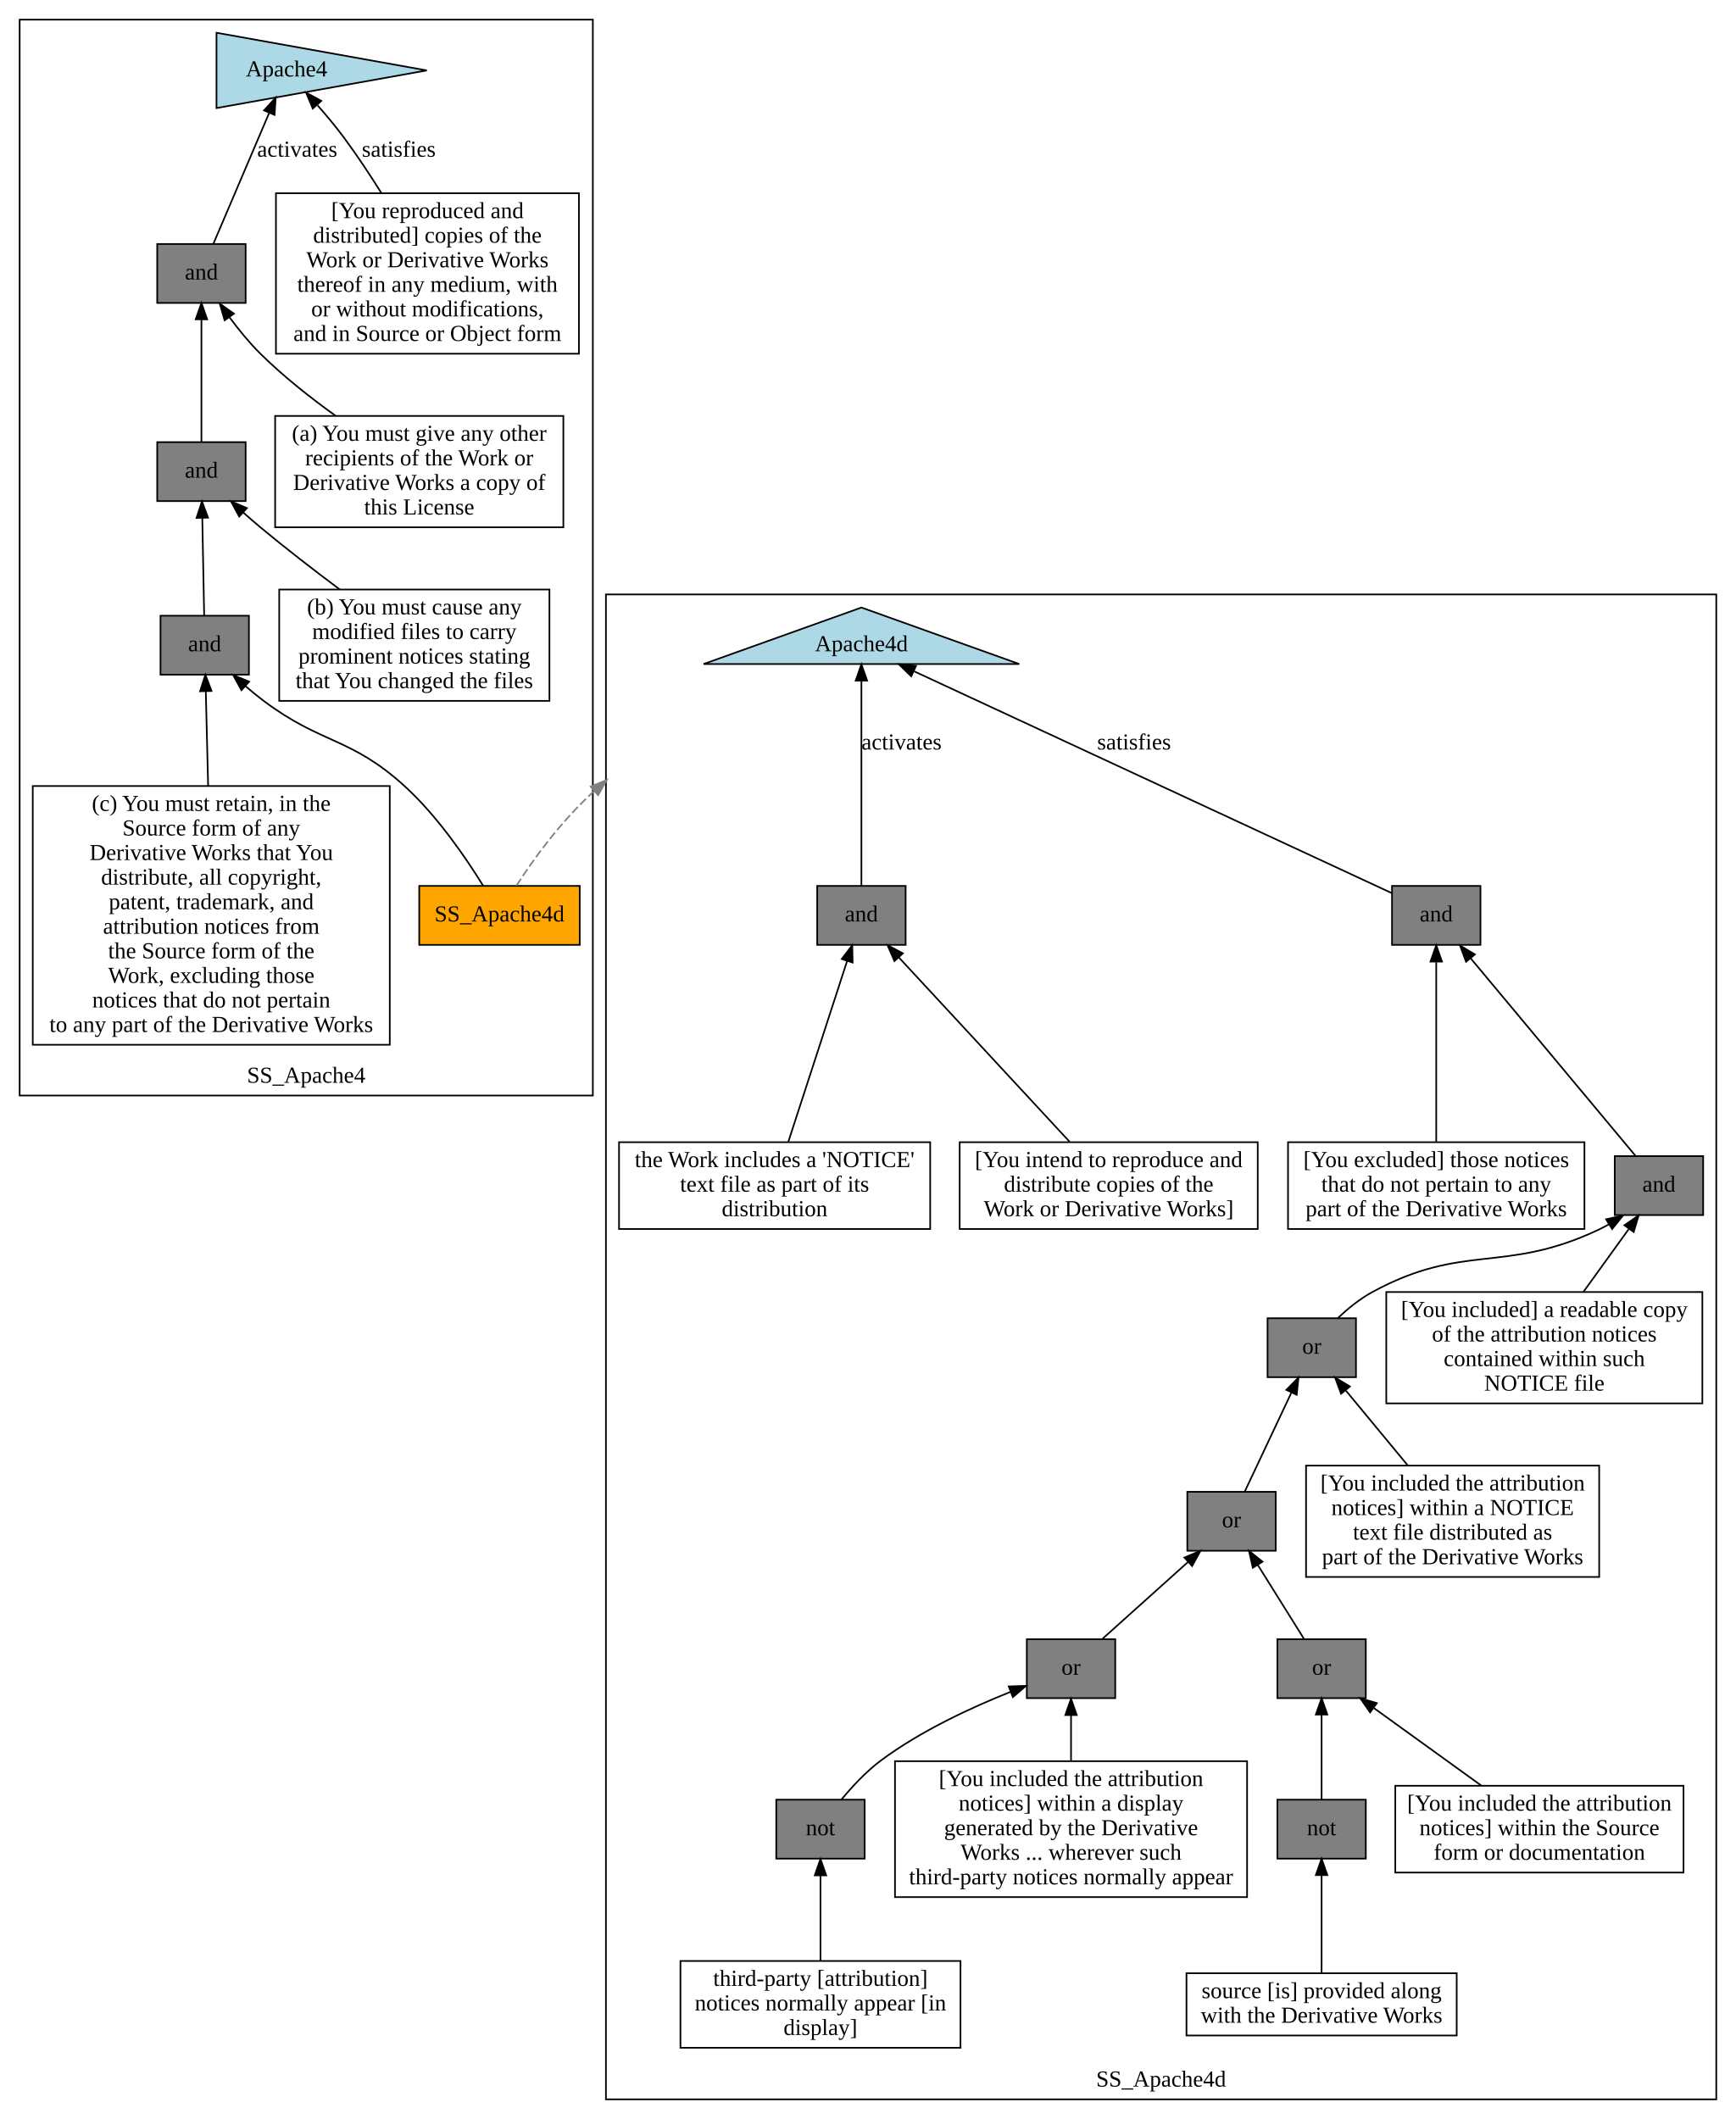
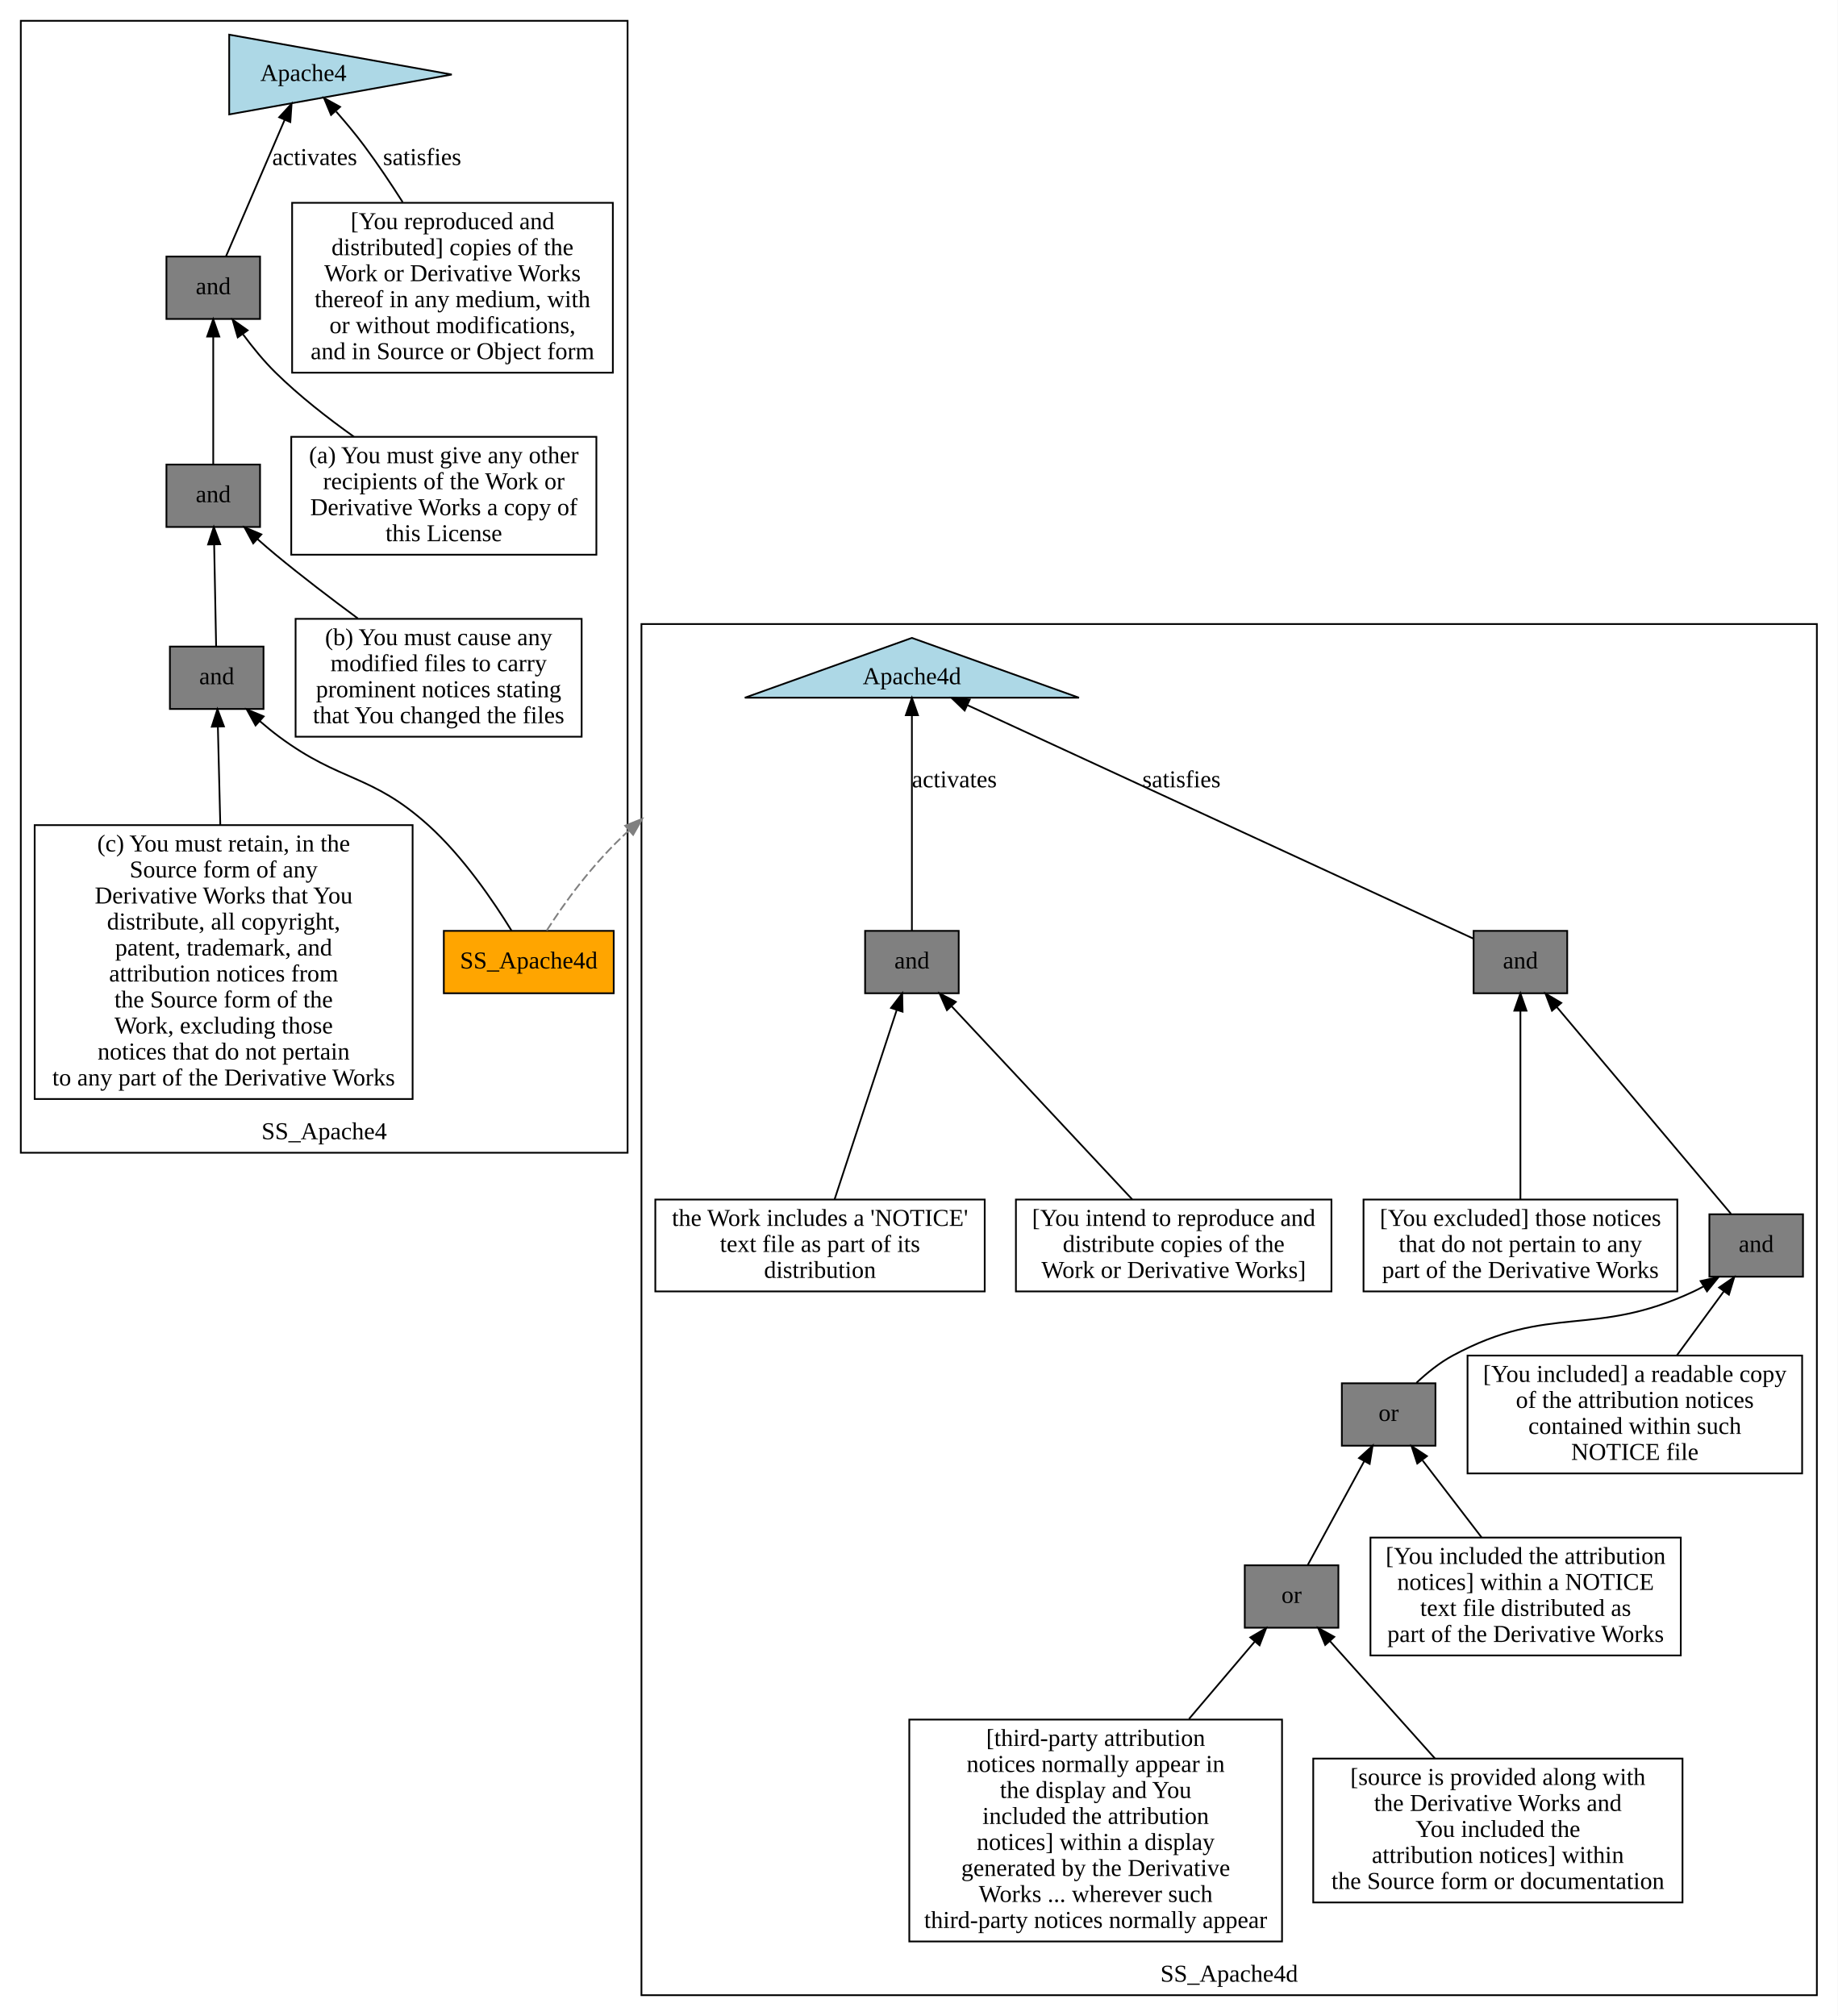
- <svg xmlns="http://www.w3.org/2000/svg" xmlns:xlink="http://www.w3.org/1999/xlink" width="1060pt" height="1294pt" viewBox="0.00 0.00 1060.00 1294.00">
-   <g id="graph0" class="graph" transform="scale(1 1) rotate(0) translate(4 1290)">
-     <polygon fill="white" stroke="none" points="-4,4 -4,-1290 1056,-1290 1056,4 -4,4" />
+ <svg xmlns="http://www.w3.org/2000/svg" xmlns:xlink="http://www.w3.org/1999/xlink" width="1060pt" height="1163pt" viewBox="0.00 0.00 1060.00 1163.00">
+   <g id="graph0" class="graph" transform="scale(1 1) rotate(0) translate(4 1159)">
+     <polygon fill="white" stroke="none" points="-4,4 -4,-1159 1056,-1159 1056,4 -4,4" />
    <g id="clust1" class="cluster">
-       <polygon fill="none" stroke="black" points="8,-621 8,-1278 358,-1278 358,-621 8,-621" />
-       <text text-anchor="middle" x="183" y="-628.8" font-family="Times New Roman,serif" font-size="14.00">SS_Apache4</text>
+       <polygon fill="none" stroke="black" points="8,-494 8,-1147 358,-1147 358,-494 8,-494" />
+       <text text-anchor="middle" x="183" y="-501.8" font-family="Times New Roman,serif" font-size="14.00">SS_Apache4</text>
    </g>
    <g id="clust2" class="cluster">
-       <polygon fill="none" stroke="black" points="366,-8 366,-927 1044,-927 1044,-8 366,-8" />
+       <polygon fill="none" stroke="black" points="366,-8 366,-799 1044,-799 1044,-8 366,-8" />
      <text text-anchor="middle" x="705" y="-15.8" font-family="Times New Roman,serif" font-size="14.00">SS_Apache4d</text>
    </g>
    <g id="node1" class="node">
      <g id="a_node1">
        <a xlink:title="4. Redistribution. You may reproduce and distribute copies of the Work or Derivative Works thereof in any medium, with or without modifications, and in Source or Object form, provided that You meet the following conditions:">
-           <polygon fill="lightblue" stroke="black" points="256.585,-1247 128.207,-1270 128.207,-1224 256.585,-1247" />
-           <text text-anchor="middle" x="171" y="-1243.3" font-family="Times New Roman,serif" font-size="14.00">Apache4</text>
+           <polygon fill="lightblue" stroke="black" points="256.585,-1116 128.207,-1139 128.207,-1093 256.585,-1116" />
+           <text text-anchor="middle" x="171" y="-1112.3" font-family="Times New Roman,serif" font-size="14.00">Apache4</text>
        </a>
      </g>
    </g>
    <g id="node2" class="node">
-       <polygon fill="none" stroke="black" points="349.5,-1172 164.5,-1172 164.5,-1074 349.5,-1074 349.5,-1172" />
-       <text text-anchor="middle" x="257" y="-1156.8" font-family="Times New Roman,serif" font-size="14.00">[You reproduced and</text>
-       <text text-anchor="middle" x="257" y="-1141.8" font-family="Times New Roman,serif" font-size="14.00"> distributed] copies of the</text>
-       <text text-anchor="middle" x="257" y="-1126.8" font-family="Times New Roman,serif" font-size="14.00"> Work or Derivative Works</text>
-       <text text-anchor="middle" x="257" y="-1111.8" font-family="Times New Roman,serif" font-size="14.00"> thereof in any medium, with</text>
-       <text text-anchor="middle" x="257" y="-1096.8" font-family="Times New Roman,serif" font-size="14.00"> or without modifications,</text>
-       <text text-anchor="middle" x="257" y="-1081.8" font-family="Times New Roman,serif" font-size="14.00"> and in Source or Object form</text>
+       <polygon fill="none" stroke="black" points="349.5,-1042 164.5,-1042 164.5,-944 349.5,-944 349.5,-1042" />
+       <text text-anchor="middle" x="257" y="-1026.8" font-family="Times New Roman,serif" font-size="14.00">[You reproduced and</text>
+       <text text-anchor="middle" x="257" y="-1011.8" font-family="Times New Roman,serif" font-size="14.00"> distributed] copies of the</text>
+       <text text-anchor="middle" x="257" y="-996.8" font-family="Times New Roman,serif" font-size="14.00"> Work or Derivative Works</text>
+       <text text-anchor="middle" x="257" y="-981.8" font-family="Times New Roman,serif" font-size="14.00"> thereof in any medium, with</text>
+       <text text-anchor="middle" x="257" y="-966.8" font-family="Times New Roman,serif" font-size="14.00"> or without modifications,</text>
+       <text text-anchor="middle" x="257" y="-951.8" font-family="Times New Roman,serif" font-size="14.00"> and in Source or Object form</text>
    </g>
    <g id="edge1" class="edge">
-       <path fill="none" stroke="black" d="M228.879,-1172.13C221.759,-1183.48 213.884,-1195.36 206,-1206 201.091,-1212.63 195.343,-1219.5 189.941,-1225.64" />
-       <polygon fill="black" stroke="black" points="186.985,-1223.7 182.9,-1233.47 192.189,-1228.38 186.985,-1223.7" />
-       <text text-anchor="middle" x="239.5" y="-1194.3" font-family="Times New Roman,serif" font-size="14.00">satisfies</text>
+       <path fill="none" stroke="black" d="M228.28,-1042.37C221.306,-1053.32 213.645,-1064.74 206,-1075 201.072,-1081.61 195.319,-1088.48 189.918,-1094.63" />
+       <polygon fill="black" stroke="black" points="186.961,-1092.68 182.881,-1102.46 192.168,-1097.36 186.961,-1092.68" />
+       <text text-anchor="middle" x="239.5" y="-1063.8" font-family="Times New Roman,serif" font-size="14.00">satisfies</text>
    </g>
    <g id="node3" class="node">
-       <polygon fill="grey" stroke="black" points="146,-1141 92,-1141 92,-1105 146,-1105 146,-1141" />
-       <text text-anchor="middle" x="119" y="-1119.3" font-family="Times New Roman,serif" font-size="14.00">and</text>
+       <polygon fill="grey" stroke="black" points="146,-1011 92,-1011 92,-975 146,-975 146,-1011" />
+       <text text-anchor="middle" x="119" y="-989.3" font-family="Times New Roman,serif" font-size="14.00">and</text>
    </g>
    <g id="edge2" class="edge">
-       <path fill="none" stroke="black" d="M126.34,-1141.22C135.208,-1162.03 150.196,-1197.19 160.338,-1220.99" />
-       <polygon fill="black" stroke="black" points="157.215,-1222.59 164.356,-1230.41 163.655,-1219.84 157.215,-1222.59" />
-       <text text-anchor="middle" x="177.5" y="-1194.3" font-family="Times New Roman,serif" font-size="14.00">activates</text>
+       <path fill="none" stroke="black" d="M126.34,-1011.08C135.159,-1031.6 150.031,-1066.21 160.17,-1089.8" />
+       <polygon fill="black" stroke="black" points="157.03,-1091.36 164.194,-1099.16 163.461,-1088.59 157.03,-1091.36" />
+       <text text-anchor="middle" x="177.5" y="-1063.8" font-family="Times New Roman,serif" font-size="14.00">activates</text>
    </g>
    <g id="node4" class="node">
-       <polygon fill="none" stroke="black" points="340,-1036 164,-1036 164,-968 340,-968 340,-1036" />
-       <text text-anchor="middle" x="252" y="-1020.8" font-family="Times New Roman,serif" font-size="14.00">(a) You must give any other</text>
-       <text text-anchor="middle" x="252" y="-1005.8" font-family="Times New Roman,serif" font-size="14.00"> recipients of the Work or</text>
-       <text text-anchor="middle" x="252" y="-990.8" font-family="Times New Roman,serif" font-size="14.00"> Derivative Works a copy of</text>
-       <text text-anchor="middle" x="252" y="-975.8" font-family="Times New Roman,serif" font-size="14.00"> this License</text>
+       <polygon fill="none" stroke="black" points="340,-907 164,-907 164,-839 340,-839 340,-907" />
+       <text text-anchor="middle" x="252" y="-891.8" font-family="Times New Roman,serif" font-size="14.00">(a) You must give any other</text>
+       <text text-anchor="middle" x="252" y="-876.8" font-family="Times New Roman,serif" font-size="14.00"> recipients of the Work or</text>
+       <text text-anchor="middle" x="252" y="-861.8" font-family="Times New Roman,serif" font-size="14.00"> Derivative Works a copy of</text>
+       <text text-anchor="middle" x="252" y="-846.8" font-family="Times New Roman,serif" font-size="14.00"> this License</text>
    </g>
    <g id="edge3" class="edge">
-       <path fill="none" stroke="black" d="M200.892,-1036.1C185.379,-1047.26 168.804,-1060.36 155,-1074 148.291,-1080.63 141.823,-1088.58 136.266,-1096.08" />
-       <polygon fill="black" stroke="black" points="133.162,-1094.4 130.2,-1104.58 138.859,-1098.47 133.162,-1094.4" />
+       <path fill="none" stroke="black" d="M200.114,-907.075C184.818,-917.949 168.56,-930.688 155,-944 148.268,-950.609 141.794,-958.549 136.238,-966.051" />
+       <polygon fill="black" stroke="black" points="133.133,-964.377 130.176,-974.551 138.832,-968.441 133.133,-964.377" />
    </g>
    <g id="node5" class="node">
-       <polygon fill="grey" stroke="black" points="146,-1020 92,-1020 92,-984 146,-984 146,-1020" />
-       <text text-anchor="middle" x="119" y="-998.3" font-family="Times New Roman,serif" font-size="14.00">and</text>
+       <polygon fill="grey" stroke="black" points="146,-891 92,-891 92,-855 146,-855 146,-891" />
+       <text text-anchor="middle" x="119" y="-869.3" font-family="Times New Roman,serif" font-size="14.00">and</text>
    </g>
    <g id="edge4" class="edge">
-       <path fill="none" stroke="black" d="M119,-1020.05C119,-1039.58 119,-1071.84 119,-1094.84" />
-       <polygon fill="black" stroke="black" points="115.5,-1094.98 119,-1104.98 122.5,-1094.98 115.5,-1094.98" />
+       <path fill="none" stroke="black" d="M119,-891.158C119,-910.472 119,-942.109 119,-964.799" />
+       <polygon fill="black" stroke="black" points="115.5,-964.821 119,-974.821 122.5,-964.821 115.5,-964.821" />
    </g>
    <g id="node6" class="node">
-       <polygon fill="none" stroke="black" points="331.5,-930 166.5,-930 166.5,-862 331.5,-862 331.5,-930" />
-       <text text-anchor="middle" x="249" y="-914.8" font-family="Times New Roman,serif" font-size="14.00">(b) You must cause any</text>
-       <text text-anchor="middle" x="249" y="-899.8" font-family="Times New Roman,serif" font-size="14.00"> modified files to carry</text>
-       <text text-anchor="middle" x="249" y="-884.8" font-family="Times New Roman,serif" font-size="14.00"> prominent notices stating</text>
-       <text text-anchor="middle" x="249" y="-869.8" font-family="Times New Roman,serif" font-size="14.00"> that You changed the files</text>
+       <polygon fill="none" stroke="black" points="331.5,-802 166.5,-802 166.5,-734 331.5,-734 331.5,-802" />
+       <text text-anchor="middle" x="249" y="-786.8" font-family="Times New Roman,serif" font-size="14.00">(b) You must cause any</text>
+       <text text-anchor="middle" x="249" y="-771.8" font-family="Times New Roman,serif" font-size="14.00"> modified files to carry</text>
+       <text text-anchor="middle" x="249" y="-756.8" font-family="Times New Roman,serif" font-size="14.00"> prominent notices stating</text>
+       <text text-anchor="middle" x="249" y="-741.8" font-family="Times New Roman,serif" font-size="14.00"> that You changed the files</text>
    </g>
    <g id="edge5" class="edge">
-       <path fill="none" stroke="black" d="M203.379,-930.095C187.786,-941.763 170.401,-955.174 155,-968 151.535,-970.886 147.955,-973.997 144.459,-977.115" />
-       <polygon fill="black" stroke="black" points="142.069,-974.558 137.014,-983.868 146.772,-979.742 142.069,-974.558" />
+       <path fill="none" stroke="black" d="M202.382,-802.263C187.034,-813.595 170.052,-826.551 155,-839 151.525,-841.874 147.94,-844.978 144.441,-848.093" />
+       <polygon fill="black" stroke="black" points="142.052,-845.534 136.993,-854.843 146.753,-850.721 142.052,-845.534" />
    </g>
    <g id="node7" class="node">
-       <polygon fill="grey" stroke="black" points="148,-914 94,-914 94,-878 148,-878 148,-914" />
-       <text text-anchor="middle" x="121" y="-892.3" font-family="Times New Roman,serif" font-size="14.00">and</text>
+       <polygon fill="grey" stroke="black" points="148,-786 94,-786 94,-750 148,-750 148,-786" />
+       <text text-anchor="middle" x="121" y="-764.3" font-family="Times New Roman,serif" font-size="14.00">and</text>
    </g>
    <g id="edge6" class="edge">
-       <path fill="none" stroke="black" d="M120.67,-914.173C120.359,-930.357 119.887,-954.869 119.524,-973.727" />
-       <polygon fill="black" stroke="black" points="116.024,-973.736 119.331,-983.801 123.022,-973.87 116.024,-973.736" />
+       <path fill="none" stroke="black" d="M120.67,-786.008C120.36,-801.962 119.892,-826.087 119.53,-844.728" />
+       <polygon fill="black" stroke="black" points="116.026,-844.9 119.331,-854.966 123.024,-845.036 116.026,-844.9" />
    </g>
    <g id="node8" class="node">
-       <polygon fill="none" stroke="black" points="234,-810 16,-810 16,-652 234,-652 234,-810" />
-       <text text-anchor="middle" x="125" y="-794.8" font-family="Times New Roman,serif" font-size="14.00">(c) You must retain, in the</text>
-       <text text-anchor="middle" x="125" y="-779.8" font-family="Times New Roman,serif" font-size="14.00"> Source form of any</text>
-       <text text-anchor="middle" x="125" y="-764.8" font-family="Times New Roman,serif" font-size="14.00"> Derivative Works that You</text>
-       <text text-anchor="middle" x="125" y="-749.8" font-family="Times New Roman,serif" font-size="14.00"> distribute, all copyright,</text>
-       <text text-anchor="middle" x="125" y="-734.8" font-family="Times New Roman,serif" font-size="14.00"> patent, trademark, and</text>
-       <text text-anchor="middle" x="125" y="-719.8" font-family="Times New Roman,serif" font-size="14.00"> attribution notices from</text>
-       <text text-anchor="middle" x="125" y="-704.8" font-family="Times New Roman,serif" font-size="14.00"> the Source form of the</text>
-       <text text-anchor="middle" x="125" y="-689.8" font-family="Times New Roman,serif" font-size="14.00"> Work, excluding those</text>
-       <text text-anchor="middle" x="125" y="-674.8" font-family="Times New Roman,serif" font-size="14.00"> notices that do not pertain</text>
-       <text text-anchor="middle" x="125" y="-659.8" font-family="Times New Roman,serif" font-size="14.00"> to any part of the Derivative Works</text>
+       <polygon fill="none" stroke="black" points="234,-683 16,-683 16,-525 234,-525 234,-683" />
+       <text text-anchor="middle" x="125" y="-667.8" font-family="Times New Roman,serif" font-size="14.00">(c) You must retain, in the</text>
+       <text text-anchor="middle" x="125" y="-652.8" font-family="Times New Roman,serif" font-size="14.00"> Source form of any</text>
+       <text text-anchor="middle" x="125" y="-637.8" font-family="Times New Roman,serif" font-size="14.00"> Derivative Works that You</text>
+       <text text-anchor="middle" x="125" y="-622.8" font-family="Times New Roman,serif" font-size="14.00"> distribute, all copyright,</text>
+       <text text-anchor="middle" x="125" y="-607.8" font-family="Times New Roman,serif" font-size="14.00"> patent, trademark, and</text>
+       <text text-anchor="middle" x="125" y="-592.8" font-family="Times New Roman,serif" font-size="14.00"> attribution notices from</text>
+       <text text-anchor="middle" x="125" y="-577.8" font-family="Times New Roman,serif" font-size="14.00"> the Source form of the</text>
+       <text text-anchor="middle" x="125" y="-562.8" font-family="Times New Roman,serif" font-size="14.00"> Work, excluding those</text>
+       <text text-anchor="middle" x="125" y="-547.8" font-family="Times New Roman,serif" font-size="14.00"> notices that do not pertain</text>
+       <text text-anchor="middle" x="125" y="-532.8" font-family="Times New Roman,serif" font-size="14.00"> to any part of the Derivative Works</text>
    </g>
    <g id="edge7" class="edge">
-       <path fill="none" stroke="black" d="M123.082,-810.158C122.574,-830.87 122.058,-851.871 121.668,-867.797" />
-       <polygon fill="black" stroke="black" points="118.165,-867.863 121.419,-877.946 125.163,-868.035 118.165,-867.863" />
+       <path fill="none" stroke="black" d="M123.07,-683.153C122.567,-703.532 122.058,-724.152 121.671,-739.844" />
+       <polygon fill="black" stroke="black" points="118.171,-739.774 121.423,-749.857 125.169,-739.947 118.171,-739.774" />
    </g>
    <g id="node9" class="node">
-       <polygon fill="orange" stroke="black" points="350,-749 252,-749 252,-713 350,-713 350,-749" />
-       <text text-anchor="middle" x="301" y="-727.3" font-family="Times New Roman,serif" font-size="14.00">SS_Apache4d</text>
+       <polygon fill="orange" stroke="black" points="350,-622 252,-622 252,-586 350,-586 350,-622" />
+       <text text-anchor="middle" x="301" y="-600.3" font-family="Times New Roman,serif" font-size="14.00">SS_Apache4d</text>
    </g>
    <g id="edge8" class="edge">
-       <path fill="none" stroke="black" d="M291.078,-749.019C280.643,-765.912 262.982,-791.842 243,-810 209.944,-840.039 192.749,-835.222 157,-862 153.312,-864.762 149.568,-867.839 145.957,-870.972" />
-       <polygon fill="black" stroke="black" points="143.436,-868.532 138.34,-877.82 148.116,-873.737 143.436,-868.532" />
+       <path fill="none" stroke="black" d="M291.111,-622.055C280.701,-638.977 263.06,-664.927 243,-683 209.985,-712.745 192.68,-707.512 157,-734 153.3,-736.746 149.549,-739.814 145.935,-742.942" />
+       <polygon fill="black" stroke="black" points="143.416,-740.501 138.316,-749.788 148.094,-745.708 143.416,-740.501" />
    </g>
    <g id="node10" class="node">
      <g id="a_node10">
-         <a xlink:title="4(d) If the Work includes a 'NOTICE' text file as part of its distribution, then any Derivative Works that You distribute must include a readable copy of the attribution notices contained within such NOTICE file, excluding those notices that do not pertain to any part of the Derivative Works, in at least one of the following places: within a NOTICE text file distributed as part of the Derivative Works; within the Source form or documentation, if provided along with the Derivative Works; or, within a display generated by the Derivative Works, if and wherever such third-party notices normally appear. The contents of the NOTICE file are for informational purposes only and do not modify the License. You may add Your own attribution notices within Derivative Works that You distribute, alongside or as an addendum to the NOTICE text from the Work, provided that such additional attribution notices cannot be construed as modifying the License.">
-           <polygon fill="lightblue" stroke="black" points="522,-919 425.617,-884.5 618.383,-884.5 522,-919" />
-           <text text-anchor="middle" x="522" y="-892.3" font-family="Times New Roman,serif" font-size="14.00">Apache4d</text>
+         <a xlink:title="4(d) If the Work includes a 'NOTICE' text file as part of its distribution, then any Derivative Works that You distribute must include a readable copy of the attribution notices contained within such NOTICE file, excluding those notices that do not pertain to any part of the Derivative Works, in at least one of the following places: within a NOTICE text file distributed as part of the Derivative Works; within the Source form or documentation, if provided along with the Derivative Works; or, within a display generated by the Derivative Works, if and wherever such third-party notices normally appear. The contents of the NOTICE file are for informational purposes only and do not modify the License. ">
+           <polygon fill="lightblue" stroke="black" points="522,-791 425.617,-756.5 618.383,-756.5 522,-791" />
+           <text text-anchor="middle" x="522" y="-764.3" font-family="Times New Roman,serif" font-size="14.00">Apache4d</text>
        </a>
      </g>
    </g>
-     <g id="edge27" class="edge">
-       <path fill="none" stroke="grey" stroke-dasharray="5,2" d="M311.409,-749.225C321.251,-764.546 337.231,-787.13 358.883,-807.017" />
-       <polygon fill="grey" stroke="grey" points="356.616,-809.684 366.443,-813.644 361.23,-804.42 356.616,-809.684" />
+     <g id="edge21" class="edge">
+       <path fill="none" stroke="grey" stroke-dasharray="5,2" d="M311.39,-622.246C321.22,-637.583 337.19,-660.179 358.861,-680.008" />
+       <polygon fill="grey" stroke="grey" points="356.592,-682.674 366.428,-686.612 361.195,-677.4 356.592,-682.674" />
    </g>
    <g id="node11" class="node">
-       <polygon fill="grey" stroke="black" points="900,-749 846,-749 846,-713 900,-713 900,-749" />
-       <text text-anchor="middle" x="873" y="-727.3" font-family="Times New Roman,serif" font-size="14.00">and</text>
+       <polygon fill="grey" stroke="black" points="900,-622 846,-622 846,-586 900,-586 900,-622" />
+       <text text-anchor="middle" x="873" y="-600.3" font-family="Times New Roman,serif" font-size="14.00">and</text>
    </g>
    <g id="edge9" class="edge">
-       <path fill="none" stroke="black" d="M845.75,-744.655C781.885,-774.313 622.777,-848.2 554.243,-880.027" />
-       <polygon fill="black" stroke="black" points="552.406,-877.021 544.81,-884.407 555.354,-883.37 552.406,-877.021" />
-       <text text-anchor="middle" x="688.5" y="-832.3" font-family="Times New Roman,serif" font-size="14.00">satisfies</text>
+       <path fill="none" stroke="black" d="M845.75,-617.577C781.885,-647.053 622.777,-720.487 554.243,-752.119" />
+       <polygon fill="black" stroke="black" points="552.423,-749.104 544.81,-756.472 555.357,-755.459 552.423,-749.104" />
+       <text text-anchor="middle" x="677.5" y="-704.8" font-family="Times New Roman,serif" font-size="14.00">satisfies</text>
    </g>
    <g id="node12" class="node">
-       <polygon fill="grey" stroke="black" points="1036,-584 982,-584 982,-548 1036,-548 1036,-584" />
-       <text text-anchor="middle" x="1009" y="-562.3" font-family="Times New Roman,serif" font-size="14.00">and</text>
+       <polygon fill="grey" stroke="black" points="1036,-458.5 982,-458.5 982,-422.5 1036,-422.5 1036,-458.5" />
+       <text text-anchor="middle" x="1009" y="-436.8" font-family="Times New Roman,serif" font-size="14.00">and</text>
    </g>
    <g id="edge10" class="edge">
-       <path fill="none" stroke="black" d="M994.703,-584.136C970.686,-612.92 922.132,-671.113 894.157,-704.643" />
-       <polygon fill="black" stroke="black" points="891.234,-702.683 887.515,-712.603 896.609,-707.167 891.234,-702.683" />
+       <path fill="none" stroke="black" d="M994.446,-458.783C970.314,-487.439 921.925,-544.901 894.064,-577.987" />
+       <polygon fill="black" stroke="black" points="891.214,-575.937 887.45,-585.841 896.568,-580.446 891.214,-575.937" />
    </g>
    <g id="node13" class="node">
-       <polygon fill="none" stroke="black" points="1035.5,-501 842.5,-501 842.5,-433 1035.5,-433 1035.5,-501" />
-       <text text-anchor="middle" x="939" y="-485.8" font-family="Times New Roman,serif" font-size="14.00">[You included] a readable copy</text>
-       <text text-anchor="middle" x="939" y="-470.8" font-family="Times New Roman,serif" font-size="14.00"> of the attribution notices</text>
-       <text text-anchor="middle" x="939" y="-455.8" font-family="Times New Roman,serif" font-size="14.00"> contained within such</text>
-       <text text-anchor="middle" x="939" y="-440.8" font-family="Times New Roman,serif" font-size="14.00"> NOTICE file</text>
+       <polygon fill="none" stroke="black" points="1035.5,-377 842.5,-377 842.5,-309 1035.5,-309 1035.5,-377" />
+       <text text-anchor="middle" x="939" y="-361.8" font-family="Times New Roman,serif" font-size="14.00">[You included] a readable copy</text>
+       <text text-anchor="middle" x="939" y="-346.8" font-family="Times New Roman,serif" font-size="14.00"> of the attribution notices</text>
+       <text text-anchor="middle" x="939" y="-331.8" font-family="Times New Roman,serif" font-size="14.00"> contained within such</text>
+       <text text-anchor="middle" x="939" y="-316.8" font-family="Times New Roman,serif" font-size="14.00"> NOTICE file</text>
    </g>
    <g id="edge11" class="edge">
-       <path fill="none" stroke="black" d="M962.894,-501.111C971.921,-513.619 982.047,-527.651 990.505,-539.371" />
-       <polygon fill="black" stroke="black" points="987.912,-541.759 996.602,-547.82 993.588,-537.663 987.912,-541.759" />
+       <path fill="none" stroke="black" d="M963.286,-377.133C972.16,-389.239 982.05,-402.733 990.356,-414.064" />
+       <polygon fill="black" stroke="black" points="987.62,-416.252 996.355,-422.248 993.266,-412.113 987.62,-416.252" />
    </g>
    <g id="node14" class="node">
-       <polygon fill="grey" stroke="black" points="824,-485 770,-485 770,-449 824,-449 824,-485" />
-       <text text-anchor="middle" x="797" y="-463.3" font-family="Times New Roman,serif" font-size="14.00">or</text>
+       <polygon fill="grey" stroke="black" points="824,-361 770,-361 770,-325 824,-325 824,-361" />
+       <text text-anchor="middle" x="797" y="-339.3" font-family="Times New Roman,serif" font-size="14.00">or</text>
    </g>
    <g id="edge12" class="edge">
-       <path fill="none" stroke="black" d="M813.052,-485.243C819.141,-490.949 826.44,-496.885 834,-501 889.874,-531.416 914.46,-511.868 972,-539 974.077,-539.979 976.163,-541.074 978.227,-542.246" />
-       <polygon fill="black" stroke="black" points="976.72,-545.43 987.058,-547.749 980.422,-539.49 976.72,-545.43" />
+       <path fill="none" stroke="black" d="M813.032,-361.279C819.119,-366.988 826.423,-372.917 834,-377 890.279,-407.325 915.112,-386.873 973,-414 974.821,-414.853 976.646,-415.799 978.457,-416.811" />
+       <polygon fill="black" stroke="black" points="976.946,-419.992 987.291,-422.28 980.631,-414.04 976.946,-419.992" />
    </g>
    <g id="node15" class="node">
-       <polygon fill="none" stroke="black" points="972.5,-395 793.5,-395 793.5,-327 972.5,-327 972.5,-395" />
-       <text text-anchor="middle" x="883" y="-379.8" font-family="Times New Roman,serif" font-size="14.00">[You included the attribution</text>
-       <text text-anchor="middle" x="883" y="-364.8" font-family="Times New Roman,serif" font-size="14.00"> notices] within a NOTICE</text>
-       <text text-anchor="middle" x="883" y="-349.8" font-family="Times New Roman,serif" font-size="14.00"> text file distributed as</text>
-       <text text-anchor="middle" x="883" y="-334.8" font-family="Times New Roman,serif" font-size="14.00"> part of the Derivative Works</text>
+       <polygon fill="none" stroke="black" points="965.5,-272 786.5,-272 786.5,-204 965.5,-204 965.5,-272" />
+       <text text-anchor="middle" x="876" y="-256.8" font-family="Times New Roman,serif" font-size="14.00">[You included the attribution</text>
+       <text text-anchor="middle" x="876" y="-241.8" font-family="Times New Roman,serif" font-size="14.00"> notices] within a NOTICE</text>
+       <text text-anchor="middle" x="876" y="-226.8" font-family="Times New Roman,serif" font-size="14.00"> text file distributed as</text>
+       <text text-anchor="middle" x="876" y="-211.8" font-family="Times New Roman,serif" font-size="14.00"> part of the Derivative Works</text>
    </g>
    <g id="edge13" class="edge">
-       <path fill="none" stroke="black" d="M855.553,-395.192C843.34,-409.961 829.193,-427.069 817.865,-440.768" />
-       <polygon fill="black" stroke="black" points="814.893,-438.87 811.218,-448.806 820.288,-443.33 814.893,-438.87" />
+       <path fill="none" stroke="black" d="M850.569,-272.157C839.543,-286.533 826.834,-303.102 816.563,-316.494" />
+       <polygon fill="black" stroke="black" points="813.516,-314.715 810.208,-324.78 819.071,-318.975 813.516,-314.715" />
    </g>
    <g id="node16" class="node">
-       <polygon fill="grey" stroke="black" points="775,-379 721,-379 721,-343 775,-343 775,-379" />
-       <text text-anchor="middle" x="748" y="-357.3" font-family="Times New Roman,serif" font-size="14.00">or</text>
+       <polygon fill="grey" stroke="black" points="768,-256 714,-256 714,-220 768,-220 768,-256" />
+       <text text-anchor="middle" x="741" y="-234.3" font-family="Times New Roman,serif" font-size="14.00">or</text>
    </g>
    <g id="edge14" class="edge">
-       <path fill="none" stroke="black" d="M756.091,-379.173C763.823,-395.583 775.588,-420.555 784.52,-439.513" />
-       <polygon fill="black" stroke="black" points="781.468,-441.247 788.897,-448.801 787.801,-438.263 781.468,-441.247" />
+       <path fill="none" stroke="black" d="M750.247,-256.008C759.124,-272.334 772.653,-297.219 782.878,-316.025" />
+       <polygon fill="black" stroke="black" points="779.887,-317.853 787.739,-324.966 786.037,-314.509 779.887,-317.853" />
    </g>
    <g id="node17" class="node">
-       <polygon fill="grey" stroke="black" points="830,-289 776,-289 776,-253 830,-253 830,-289" />
-       <text text-anchor="middle" x="803" y="-267.3" font-family="Times New Roman,serif" font-size="14.00">or</text>
+       <polygon fill="none" stroke="black" points="966.5,-144.5 753.5,-144.5 753.5,-61.5 966.5,-61.5 966.5,-144.5" />
+       <text text-anchor="middle" x="860" y="-129.3" font-family="Times New Roman,serif" font-size="14.00">[source is provided along with</text>
+       <text text-anchor="middle" x="860" y="-114.3" font-family="Times New Roman,serif" font-size="14.00"> the Derivative Works and</text>
+       <text text-anchor="middle" x="860" y="-99.3" font-family="Times New Roman,serif" font-size="14.00"> You included the</text>
+       <text text-anchor="middle" x="860" y="-84.3" font-family="Times New Roman,serif" font-size="14.00"> attribution notices] within</text>
+       <text text-anchor="middle" x="860" y="-69.3" font-family="Times New Roman,serif" font-size="14.00"> the Source form or documentation</text>
    </g>
    <g id="edge15" class="edge">
-       <path fill="none" stroke="black" d="M792.134,-289.386C784.097,-302.245 773.024,-319.962 763.98,-334.432" />
-       <polygon fill="black" stroke="black" points="760.989,-332.615 758.657,-342.95 766.925,-336.325 760.989,-332.615" />
+       <path fill="none" stroke="black" d="M823.649,-144.627C803.913,-166.685 780.151,-193.243 763.181,-212.21" />
+       <polygon fill="black" stroke="black" points="760.415,-210.052 756.355,-219.838 765.632,-214.72 760.415,-210.052" />
    </g>
    <g id="node18" class="node">
-       <polygon fill="none" stroke="black" points="1024,-199.5 848,-199.5 848,-146.5 1024,-146.5 1024,-199.5" />
-       <text text-anchor="middle" x="936" y="-184.3" font-family="Times New Roman,serif" font-size="14.00">[You included the attribution</text>
-       <text text-anchor="middle" x="936" y="-169.3" font-family="Times New Roman,serif" font-size="14.00"> notices] within the Source</text>
-       <text text-anchor="middle" x="936" y="-154.3" font-family="Times New Roman,serif" font-size="14.00"> form or documentation</text>
+       <polygon fill="none" stroke="black" points="735.5,-167 520.5,-167 520.5,-39 735.5,-39 735.5,-167" />
+       <text text-anchor="middle" x="628" y="-151.8" font-family="Times New Roman,serif" font-size="14.00">[third-party attribution</text>
+       <text text-anchor="middle" x="628" y="-136.8" font-family="Times New Roman,serif" font-size="14.00"> notices normally appear in</text>
+       <text text-anchor="middle" x="628" y="-121.8" font-family="Times New Roman,serif" font-size="14.00"> the display and You</text>
+       <text text-anchor="middle" x="628" y="-106.8" font-family="Times New Roman,serif" font-size="14.00"> included the attribution</text>
+       <text text-anchor="middle" x="628" y="-91.8" font-family="Times New Roman,serif" font-size="14.00"> notices] within a display</text>
+       <text text-anchor="middle" x="628" y="-76.8" font-family="Times New Roman,serif" font-size="14.00"> generated by the Derivative</text>
+       <text text-anchor="middle" x="628" y="-61.8" font-family="Times New Roman,serif" font-size="14.00"> Works ... wherever such</text>
+       <text text-anchor="middle" x="628" y="-46.8" font-family="Times New Roman,serif" font-size="14.00"> third-party notices normally appear</text>
    </g>
    <g id="edge16" class="edge">
-       <path fill="none" stroke="black" d="M900.358,-199.726C879.982,-214.434 854.64,-232.726 834.919,-246.961" />
-       <polygon fill="black" stroke="black" points="832.627,-244.298 826.567,-252.989 836.724,-249.974 832.627,-244.298" />
+       <path fill="none" stroke="black" d="M681.852,-167.384C695.282,-183.19 708.911,-199.232 719.697,-211.926" />
+       <polygon fill="black" stroke="black" points="717.201,-214.394 726.343,-219.749 722.536,-209.862 717.201,-214.394" />
    </g>
    <g id="node19" class="node">
-       <polygon fill="grey" stroke="black" points="830,-191 776,-191 776,-155 830,-155 830,-191" />
-       <text text-anchor="middle" x="803" y="-169.3" font-family="Times New Roman,serif" font-size="14.00">not</text>
+       <polygon fill="none" stroke="black" points="963.5,-467 782.5,-467 782.5,-414 963.5,-414 963.5,-467" />
+       <text text-anchor="middle" x="873" y="-451.8" font-family="Times New Roman,serif" font-size="14.00">[You excluded] those notices</text>
+       <text text-anchor="middle" x="873" y="-436.8" font-family="Times New Roman,serif" font-size="14.00"> that do not pertain to any</text>
+       <text text-anchor="middle" x="873" y="-421.8" font-family="Times New Roman,serif" font-size="14.00"> part of the Derivative Works</text>
    </g>
    <g id="edge17" class="edge">
-       <path fill="none" stroke="black" d="M803,-191.163C803,-205.497 803,-226.193 803,-242.784" />
-       <polygon fill="black" stroke="black" points="799.5,-242.986 803,-252.986 806.5,-242.986 799.5,-242.986" />
+       <path fill="none" stroke="black" d="M873,-467.09C873,-496.716 873,-545.318 873,-575.666" />
+       <polygon fill="black" stroke="black" points="869.5,-575.952 873,-585.952 876.5,-575.952 869.5,-575.952" />
    </g>
    <g id="node20" class="node">
-       <polygon fill="none" stroke="black" points="885.5,-85 720.5,-85 720.5,-47 885.5,-47 885.5,-85" />
-       <text text-anchor="middle" x="803" y="-69.8" font-family="Times New Roman,serif" font-size="14.00">source [is] provided along</text>
-       <text text-anchor="middle" x="803" y="-54.8" font-family="Times New Roman,serif" font-size="14.00"> with the Derivative Works</text>
+       <polygon fill="grey" stroke="black" points="549,-622 495,-622 495,-586 549,-586 549,-622" />
+       <text text-anchor="middle" x="522" y="-600.3" font-family="Times New Roman,serif" font-size="14.00">and</text>
    </g>
    <g id="edge18" class="edge">
-       <path fill="none" stroke="black" d="M803,-85.29C803,-101.771 803,-126.22 803,-144.959" />
-       <polygon fill="black" stroke="black" points="799.5,-144.962 803,-154.962 806.5,-144.962 799.5,-144.962" />
+       <path fill="none" stroke="black" d="M522,-622.031C522,-651.97 522,-713.922 522,-746.287" />
+       <polygon fill="black" stroke="black" points="518.5,-746.4 522,-756.4 525.5,-746.4 518.5,-746.4" />
+       <text text-anchor="middle" x="546.5" y="-704.8" font-family="Times New Roman,serif" font-size="14.00">activates</text>
    </g>
    <g id="node21" class="node">
-       <polygon fill="grey" stroke="black" points="677,-289 623,-289 623,-253 677,-253 677,-289" />
-       <text text-anchor="middle" x="650" y="-267.3" font-family="Times New Roman,serif" font-size="14.00">or</text>
+       <polygon fill="none" stroke="black" points="764,-467 582,-467 582,-414 764,-414 764,-467" />
+       <text text-anchor="middle" x="673" y="-451.8" font-family="Times New Roman,serif" font-size="14.00">[You intend to reproduce and</text>
+       <text text-anchor="middle" x="673" y="-436.8" font-family="Times New Roman,serif" font-size="14.00"> distribute copies of the</text>
+       <text text-anchor="middle" x="673" y="-421.8" font-family="Times New Roman,serif" font-size="14.00"> Work or Derivative Works]</text>
    </g>
    <g id="edge19" class="edge">
-       <path fill="none" stroke="black" d="M669.362,-289.386C684.222,-302.73 704.909,-321.306 721.335,-336.056" />
-       <polygon fill="black" stroke="black" points="719.233,-338.872 729.012,-342.95 723.91,-333.664 719.233,-338.872" />
+       <path fill="none" stroke="black" d="M649.074,-467.09C620.523,-497.626 573.125,-548.32 544.993,-578.408" />
+       <polygon fill="black" stroke="black" points="542.213,-576.257 537.94,-585.952 547.326,-581.038 542.213,-576.257" />
    </g>
    <g id="node22" class="node">
-       <polygon fill="none" stroke="black" points="757.5,-214.5 542.5,-214.5 542.5,-131.5 757.5,-131.5 757.5,-214.5" />
-       <text text-anchor="middle" x="650" y="-199.3" font-family="Times New Roman,serif" font-size="14.00">[You included the attribution</text>
-       <text text-anchor="middle" x="650" y="-184.3" font-family="Times New Roman,serif" font-size="14.00"> notices] within a display</text>
-       <text text-anchor="middle" x="650" y="-169.3" font-family="Times New Roman,serif" font-size="14.00"> generated by the Derivative</text>
-       <text text-anchor="middle" x="650" y="-154.3" font-family="Times New Roman,serif" font-size="14.00"> Works ... wherever such</text>
-       <text text-anchor="middle" x="650" y="-139.3" font-family="Times New Roman,serif" font-size="14.00"> third-party notices normally appear</text>
+       <polygon fill="none" stroke="black" points="564,-467 374,-467 374,-414 564,-414 564,-467" />
+       <text text-anchor="middle" x="469" y="-451.8" font-family="Times New Roman,serif" font-size="14.00">the Work includes a 'NOTICE'</text>
+       <text text-anchor="middle" x="469" y="-436.8" font-family="Times New Roman,serif" font-size="14.00"> text file as part of its</text>
+       <text text-anchor="middle" x="469" y="-421.8" font-family="Times New Roman,serif" font-size="14.00"> distribution</text>
    </g>
    <g id="edge20" class="edge">
-       <path fill="none" stroke="black" d="M650,-214.713C650,-224.055 650,-233.774 650,-242.41" />
-       <polygon fill="black" stroke="black" points="646.5,-242.66 650,-252.66 653.5,-242.66 646.5,-242.66" />
-     </g>
-     <g id="node23" class="node">
-       <polygon fill="grey" stroke="black" points="524,-191 470,-191 470,-155 524,-155 524,-191" />
-       <text text-anchor="middle" x="497" y="-169.3" font-family="Times New Roman,serif" font-size="14.00">not</text>
-     </g>
-     <g id="edge21" class="edge">
-       <path fill="none" stroke="black" d="M509.751,-191.01C516.353,-199.008 524.923,-208.246 534,-215 558.202,-233.008 589.239,-247.349 613.118,-256.866" />
-       <polygon fill="black" stroke="black" points="611.955,-260.169 622.544,-260.522 614.486,-253.642 611.955,-260.169" />
-     </g>
-     <g id="node24" class="node">
-       <polygon fill="none" stroke="black" points="582.5,-92.5 411.5,-92.5 411.5,-39.5 582.5,-39.5 582.5,-92.5" />
-       <text text-anchor="middle" x="497" y="-77.3" font-family="Times New Roman,serif" font-size="14.00">third-party [attribution]</text>
-       <text text-anchor="middle" x="497" y="-62.3" font-family="Times New Roman,serif" font-size="14.00"> notices normally appear [in</text>
-       <text text-anchor="middle" x="497" y="-47.3" font-family="Times New Roman,serif" font-size="14.00"> display]</text>
-     </g>
-     <g id="edge22" class="edge">
-       <path fill="none" stroke="black" d="M497,-92.686C497,-108.373 497,-128.425 497,-144.443" />
-       <polygon fill="black" stroke="black" points="493.5,-144.784 497,-154.784 500.5,-144.784 493.5,-144.784" />
-     </g>
-     <g id="node25" class="node">
-       <polygon fill="none" stroke="black" points="963.5,-592.5 782.5,-592.5 782.5,-539.5 963.5,-539.5 963.5,-592.5" />
-       <text text-anchor="middle" x="873" y="-577.3" font-family="Times New Roman,serif" font-size="14.00">[You excluded] those notices</text>
-       <text text-anchor="middle" x="873" y="-562.3" font-family="Times New Roman,serif" font-size="14.00"> that do not pertain to any</text>
-       <text text-anchor="middle" x="873" y="-547.3" font-family="Times New Roman,serif" font-size="14.00"> part of the Derivative Works</text>
-     </g>
-     <g id="edge23" class="edge">
-       <path fill="none" stroke="black" d="M873,-592.828C873,-622.729 873,-671.782 873,-702.412" />
-       <polygon fill="black" stroke="black" points="869.5,-702.793 873,-712.793 876.5,-702.793 869.5,-702.793" />
-     </g>
-     <g id="node26" class="node">
-       <polygon fill="grey" stroke="black" points="549,-749 495,-749 495,-713 549,-713 549,-749" />
-       <text text-anchor="middle" x="522" y="-727.3" font-family="Times New Roman,serif" font-size="14.00">and</text>
-     </g>
-     <g id="edge24" class="edge">
-       <path fill="none" stroke="black" d="M522,-749.136C522,-779.26 522,-841.594 522,-874.159" />
-       <polygon fill="black" stroke="black" points="518.5,-874.335 522,-884.335 525.5,-874.335 518.5,-874.335" />
-       <text text-anchor="middle" x="546.5" y="-832.3" font-family="Times New Roman,serif" font-size="14.00">activates</text>
-     </g>
-     <g id="node27" class="node">
-       <polygon fill="none" stroke="black" points="764,-592.5 582,-592.5 582,-539.5 764,-539.5 764,-592.5" />
-       <text text-anchor="middle" x="673" y="-577.3" font-family="Times New Roman,serif" font-size="14.00">[You intend to reproduce and</text>
-       <text text-anchor="middle" x="673" y="-562.3" font-family="Times New Roman,serif" font-size="14.00"> distribute copies of the</text>
-       <text text-anchor="middle" x="673" y="-547.3" font-family="Times New Roman,serif" font-size="14.00"> Work or Derivative Works]</text>
-     </g>
-     <g id="edge25" class="edge">
-       <path fill="none" stroke="black" d="M649.074,-592.828C620.523,-623.647 573.125,-674.812 544.993,-705.18" />
-       <polygon fill="black" stroke="black" points="542.168,-703.079 537.94,-712.793 547.303,-707.836 542.168,-703.079" />
-     </g>
-     <g id="node28" class="node">
-       <polygon fill="none" stroke="black" points="564,-592.5 374,-592.5 374,-539.5 564,-539.5 564,-592.5" />
-       <text text-anchor="middle" x="469" y="-577.3" font-family="Times New Roman,serif" font-size="14.00">the Work includes a 'NOTICE'</text>
-       <text text-anchor="middle" x="469" y="-562.3" font-family="Times New Roman,serif" font-size="14.00"> text file as part of its</text>
-       <text text-anchor="middle" x="469" y="-547.3" font-family="Times New Roman,serif" font-size="14.00"> distribution</text>
-     </g>
-     <g id="edge26" class="edge">
-       <path fill="none" stroke="black" d="M477.398,-592.828C487.206,-622.992 503.351,-672.644 513.29,-703.214" />
-       <polygon fill="black" stroke="black" points="509.985,-704.366 516.405,-712.793 516.641,-702.201 509.985,-704.366" />
+       <path fill="none" stroke="black" d="M477.398,-467.09C487.163,-496.846 503.21,-545.745 513.16,-576.064" />
+       <polygon fill="black" stroke="black" points="509.962,-577.542 516.405,-585.952 516.613,-575.359 509.962,-577.542" />
    </g>
  </g>
</svg>
